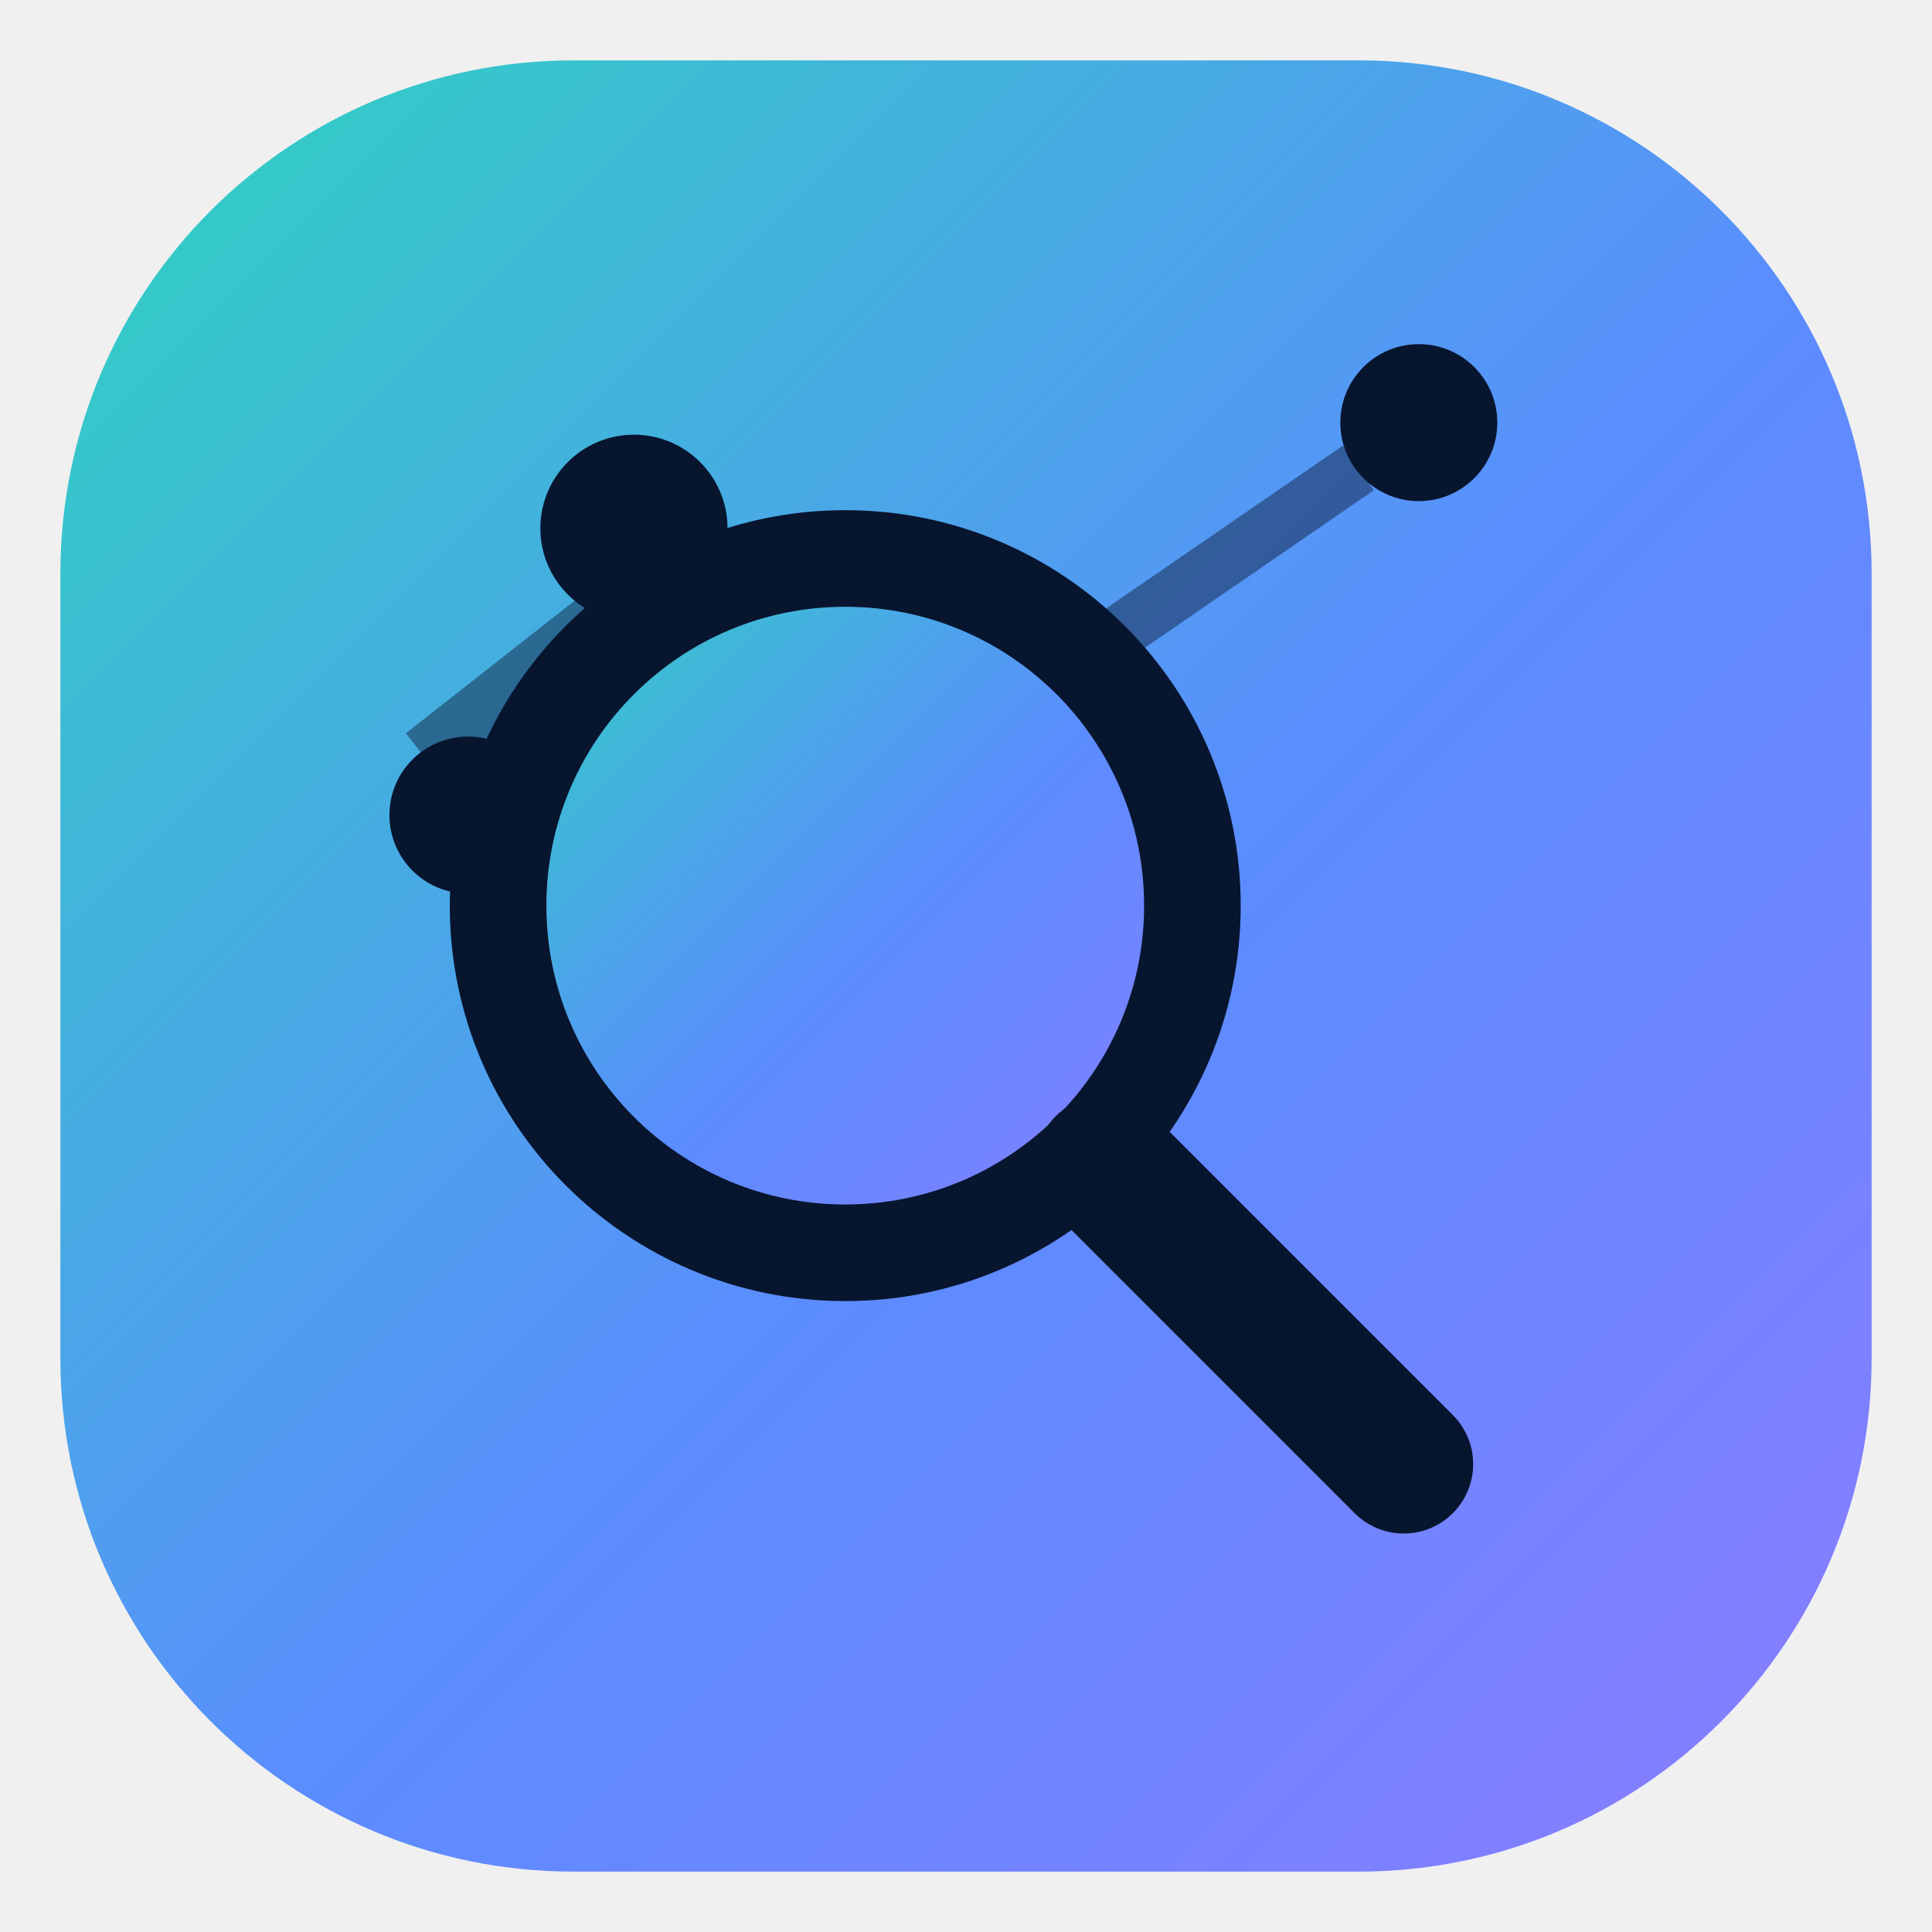
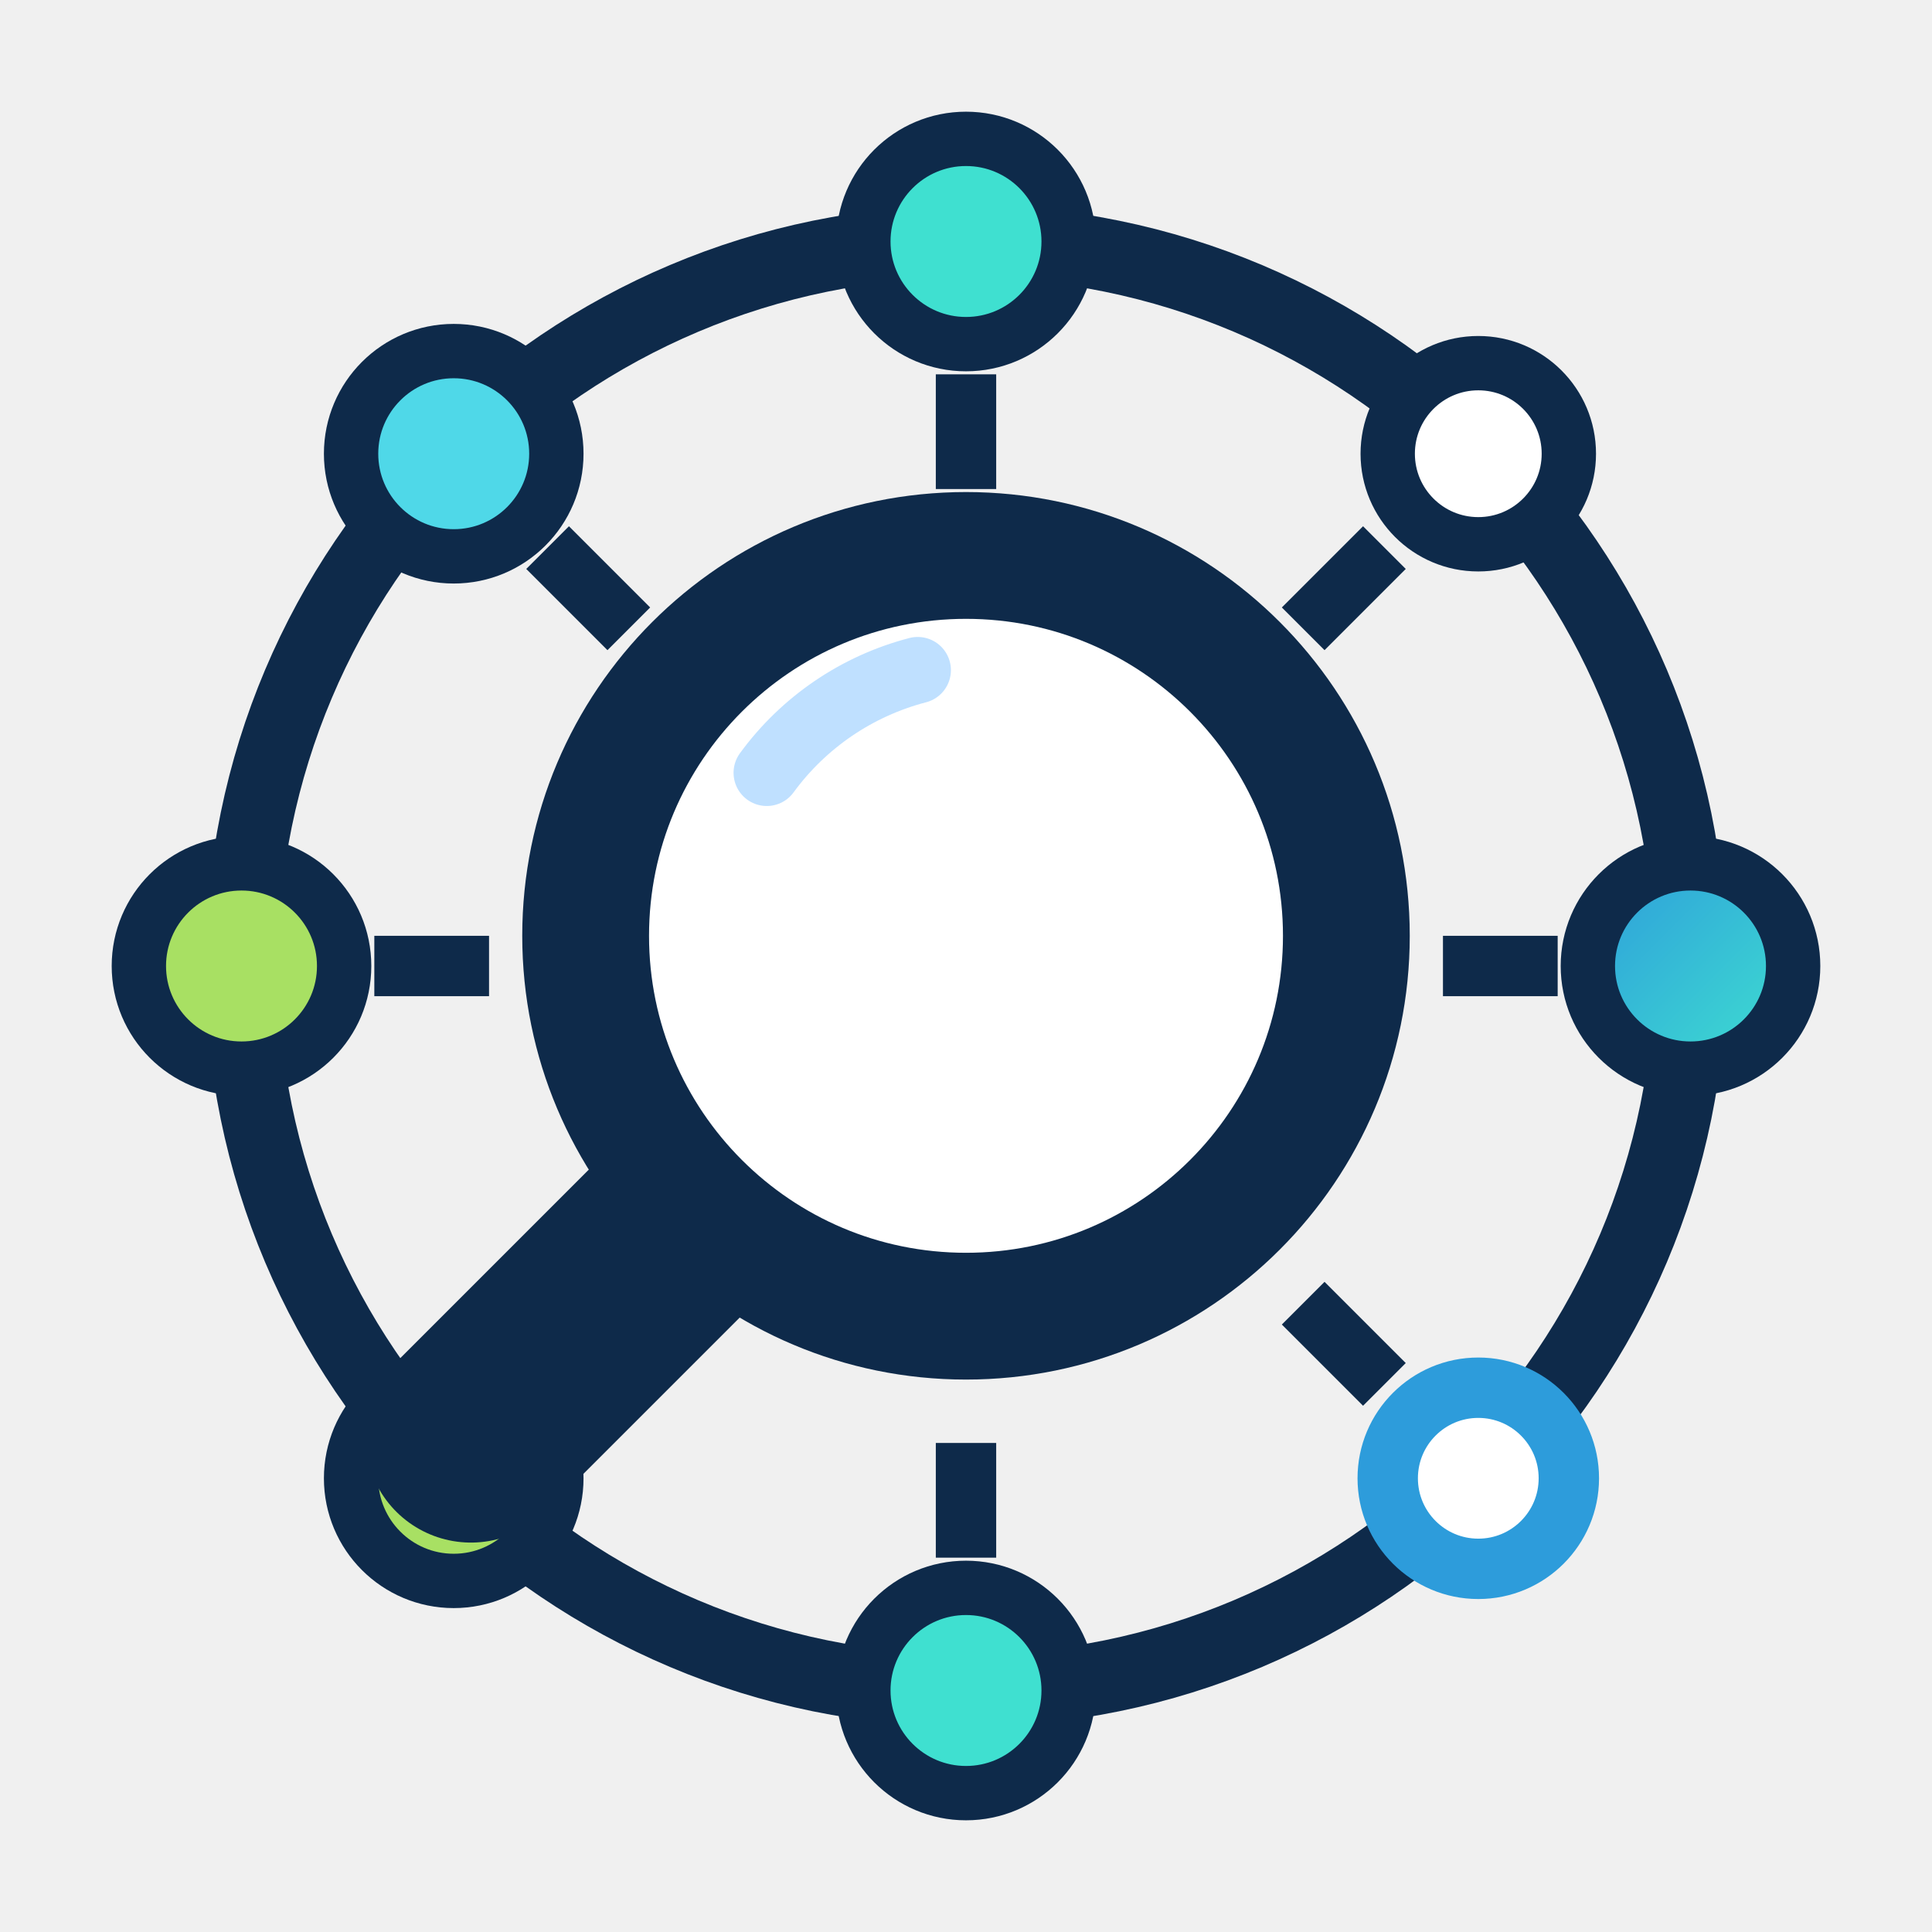
<svg xmlns="http://www.w3.org/2000/svg" viewBox="0 0 64 64" width="64" height="64">
  <defs>
-     <linearGradient id="g" x1="0" y1="0" x2="1" y2="1">
-       <stop offset="0%" stop-color="#2dd4bf" />
-       <stop offset="55%" stop-color="#5b8cff" />
-       <stop offset="100%" stop-color="#8b7cff" />
+     <linearGradient id="sh-node" x1="0" y1="0" x2="1" y2="1">
+       <stop offset="0%" stop-color="#2D9CDB" />
+       <stop offset="100%" stop-color="#3FE0D0" />
    </linearGradient>
  </defs>
-   <rect x="2" y="2" width="60" height="60" rx="17" fill="url(#g)" />
-   <g stroke="#08152f" stroke-width="1.8" opacity="0.45">
-     <path d="M28 19v9.5" />
-     <path d="M19.5 37.5 26 30.5" />
-     <path d="M21 19.5 14 25" />
-     <path d="M37 21l8-5.5" />
+   <g fill="none" stroke="#0E2A4A" stroke-width="2.4">
+     <circle cx="32" cy="32" r="24" />
  </g>
-   <circle cx="28" cy="30" r="11.5" fill="url(#g)" stroke="#08152f" stroke-width="3.2" />
-   <path d="M36.6 38.6 46.5 48.5" stroke="#08152f" stroke-width="4.6" stroke-linecap="round" />
-   <g fill="#08152f">
-     <circle cx="21" cy="17.5" r="3.1" />
-     <circle cx="15.5" cy="27" r="2.6" />
-     <circle cx="47" cy="14" r="2.6" />
+   <g fill="none" stroke="#0E2A4A" stroke-width="2">
+     <path d="M47.8 32h3.8" />
+     <path d="M43.17 43.17l2.69 2.69" />
+     <path d="M32 47.8v3.8" />
+     <path d="M20.83 43.17l-2.69 2.69" />
+     <path d="M16.2 32h-3.8" />
+     <path d="M20.83 20.83l-2.69-2.69" />
+     <path d="M32 16.2v-3.8" />
+     <path d="M43.17 20.83l2.69-2.69" />
  </g>
+   <g stroke-width="1.8">
+     <circle cx="32" cy="8" r="3.4" fill="#3FE0D0" stroke="#0E2A4A" />
+     <circle cx="48.97" cy="15.03" r="3" fill="#FFFFFF" stroke="#0E2A4A" />
+     <circle cx="56" cy="32" r="3.4" fill="url(#sh-node)" stroke="#0E2A4A" />
+     <circle cx="48.97" cy="48.97" r="3" fill="#FFFFFF" stroke="#2D9CDB" stroke-width="2" />
+     <circle cx="32" cy="56" r="3.4" fill="#3FE0D0" stroke="#0E2A4A" />
+     <circle cx="15.03" cy="48.97" r="3.4" fill="#A8E063" stroke="#0E2A4A" />
+     <circle cx="8" cy="32" r="3.4" fill="#A8E063" stroke="#0E2A4A" />
+     <circle cx="15.03" cy="15.03" r="3.4" fill="#4FD8E8" stroke="#0E2A4A" />
+   </g>
+   <path d="M23 40.2 15.6 47.6" stroke="#0E2A4A" stroke-width="7" stroke-linecap="round" fill="none" />
+   <circle cx="32" cy="31" r="12.6" fill="#FFFFFF" stroke="#0E2A4A" stroke-width="4.2" />
+   <path d="M25.4 25.6a9 9 0 0 1 5-3.4" fill="none" stroke="#BFE0FF" stroke-width="2.2" stroke-linecap="round" />
</svg>
